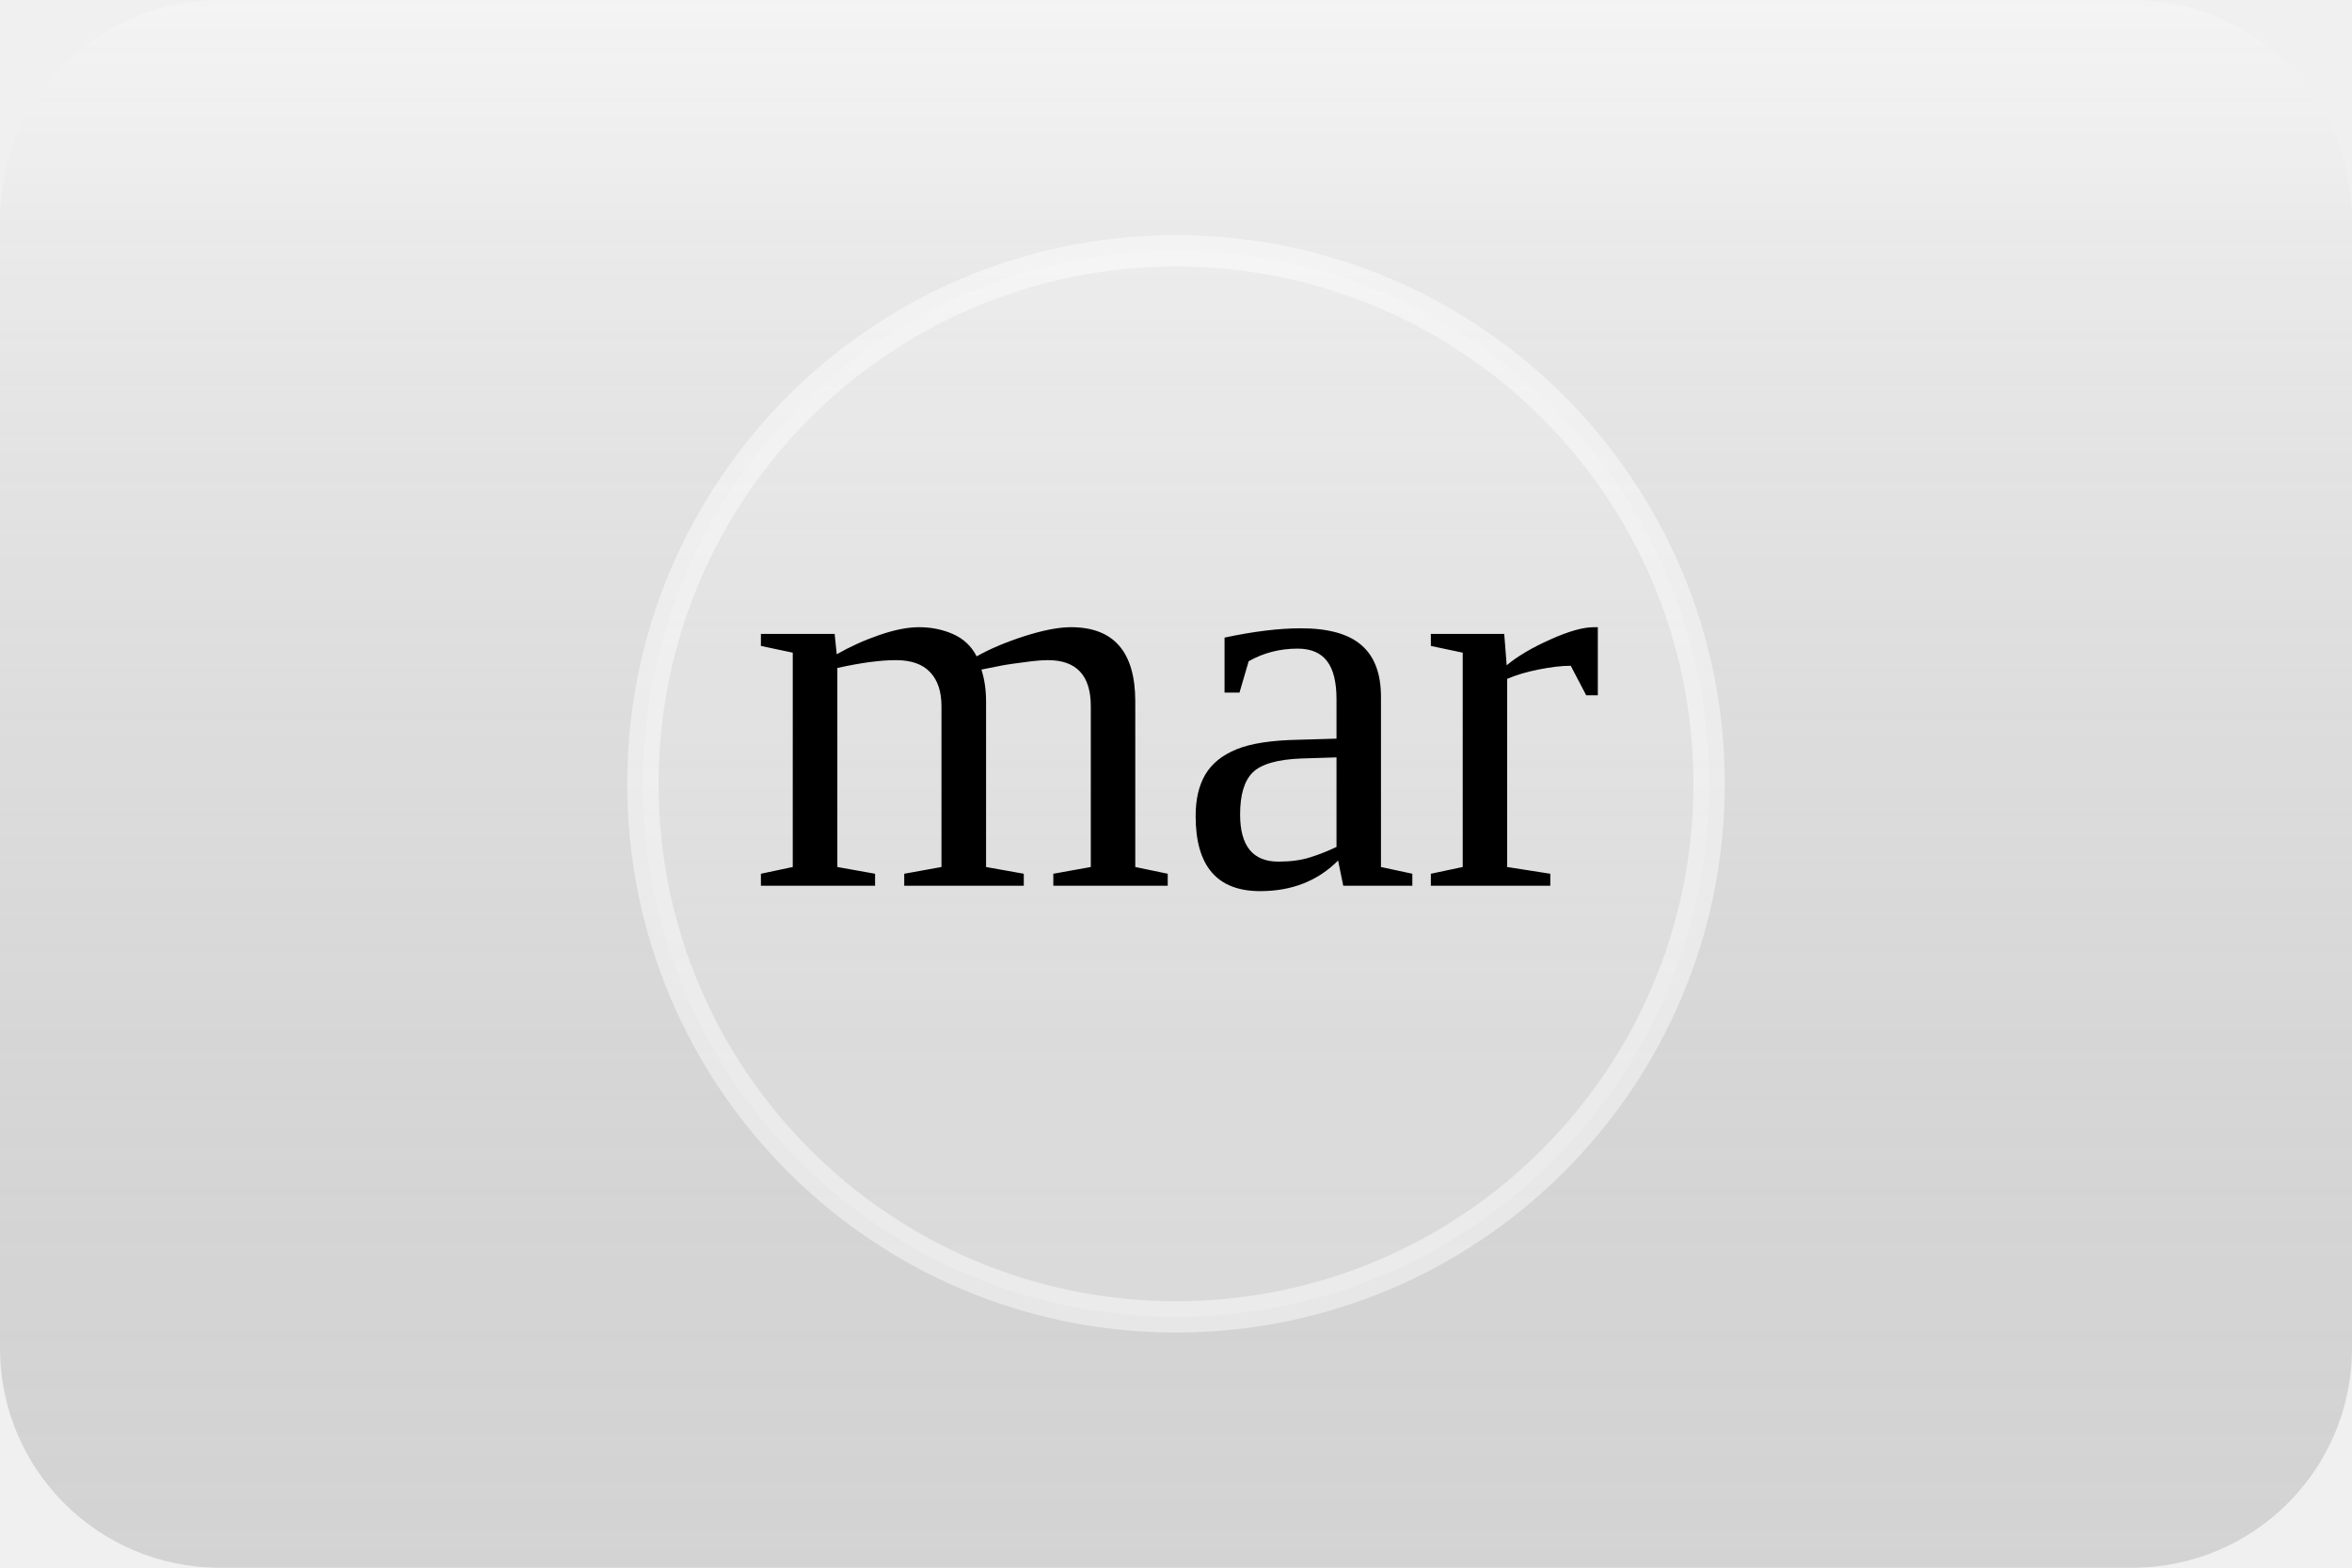
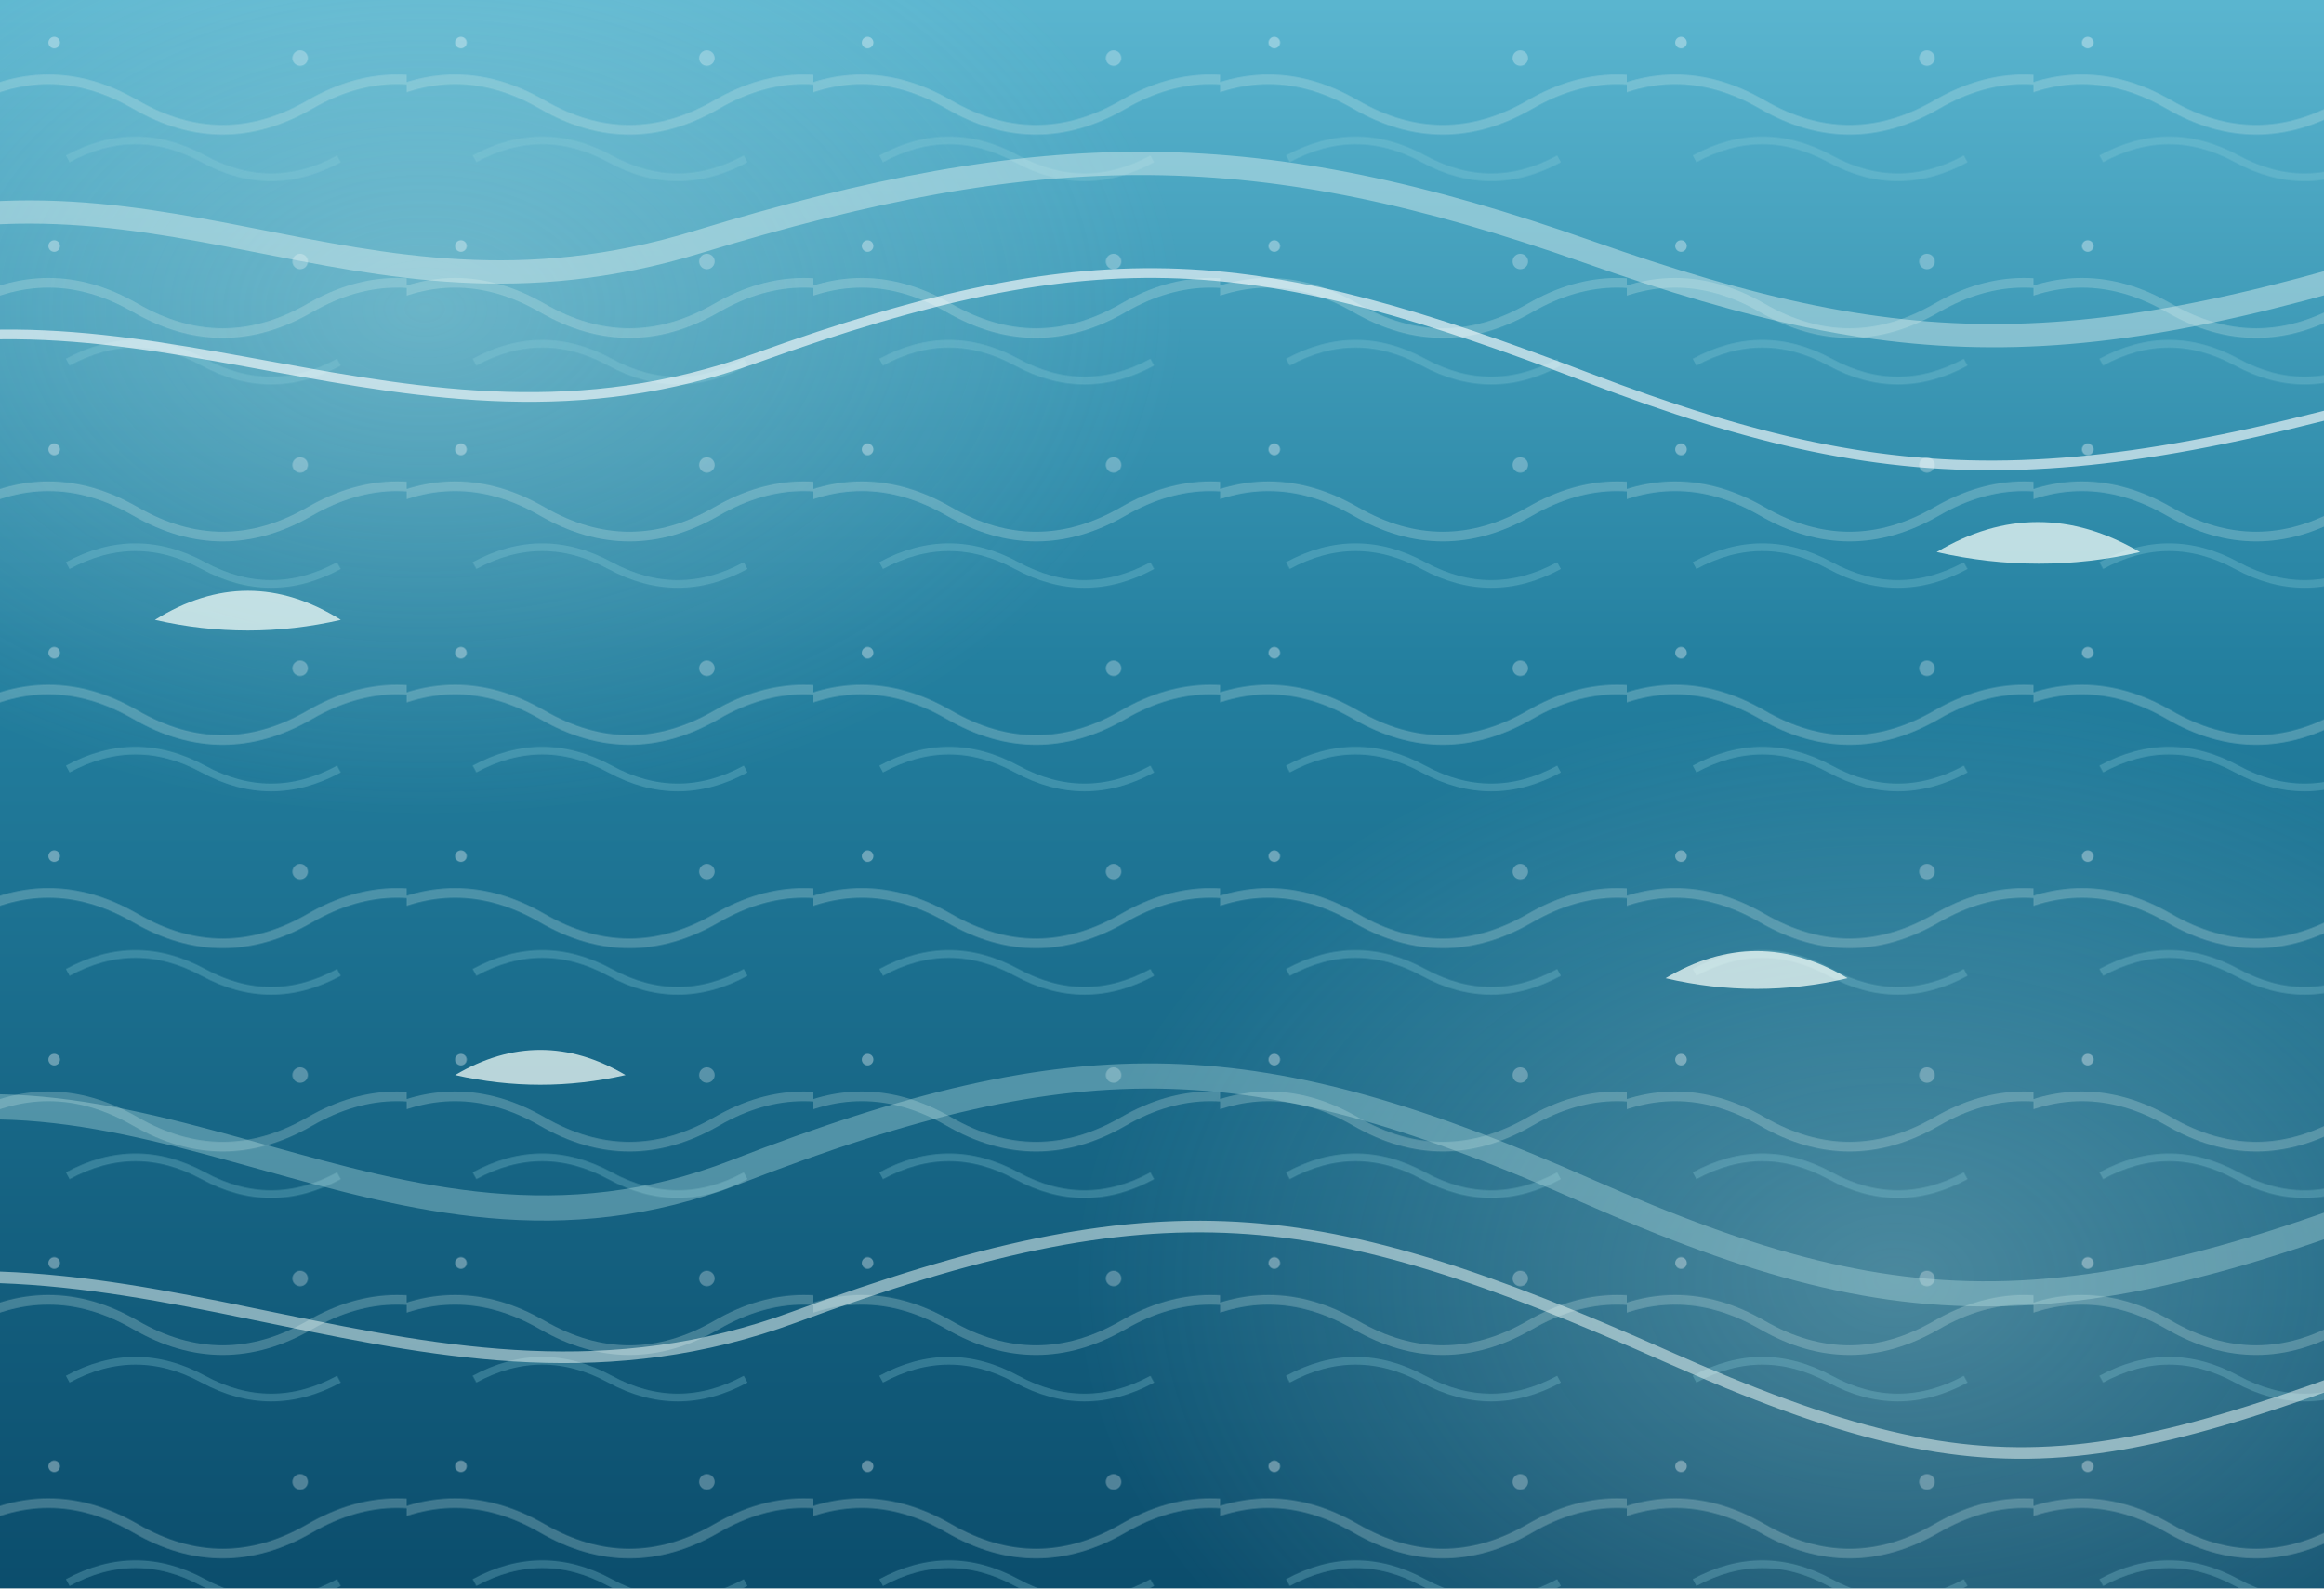
- <svg xmlns="http://www.w3.org/2000/svg" viewBox="0 0 300 200">
+ <svg xmlns="http://www.w3.org/2000/svg" viewBox="0 0 1200 820">
  <defs>
-     <linearGradient id="g" x2="0" y2="1">
-       <stop stop-color="#fff" stop-opacity=".25" />
-       <stop offset="1" stop-color="#000" stop-opacity=".12" />
+     <linearGradient id="water" x2="0" y2="1">
+       <stop stop-color="#5bb6d0" />
+       <stop offset=".42" stop-color="#237f9f" />
+       <stop offset="1" stop-color="#0b4d6c" />
    </linearGradient>
+     <radialGradient id="sun">
+       <stop stop-color="#d7f3ef" stop-opacity=".28" />
+       <stop offset="1" stop-color="#d7f3ef" stop-opacity="0" />
+     </radialGradient>
+     <filter id="soft">
+       <feGaussianBlur stdDeviation="2" />
+     </filter>
+     <pattern id="ripples" width="210" height="105" patternUnits="userSpaceOnUse">
+       <path d="M-20 54 Q25 28 70 54 T160 54 T250 54" fill="none" stroke="#d9f1ed" stroke-width="5" opacity=".25" />
+       <path d="M35 82 Q70 63 105 82 T175 82" fill="none" stroke="#8fd1db" stroke-width="4" opacity=".28" />
+       <circle cx="28" cy="22" r="3" fill="#fff" opacity=".35" />
+       <circle cx="155" cy="30" r="4" fill="#fff" opacity=".28" />
+     </pattern>
  </defs>
-   <rect width="300" height="200" rx="28" fill="url(#g)" />
-   <circle cx="150" cy="100" r="68" fill="#ffffff22" stroke="#fff" stroke-opacity=".45" stroke-width="4" />
-   <text x="150" y="113" text-anchor="middle" font-size="70">mar</text>
+   <rect width="1200" height="820" fill="url(#water)" />
+   <ellipse cx="220" cy="160" rx="390" ry="260" fill="url(#sun)" />
+   <ellipse cx="980" cy="660" rx="430" ry="300" fill="url(#sun)" />
+   <rect width="1200" height="820" fill="url(#ripples)" />
+   <g fill="none" stroke-linecap="round">
+     <path d="M-100 130 C80 65 180 180 360 125 S650 70 820 130 S1080 190 1300 115" stroke="#e6f6f2" stroke-width="12" opacity=".42" />
+     <path d="M-100 190 C70 130 210 250 390 185 S650 130 820 195 S1080 255 1320 180" stroke="#ffffff" stroke-width="5" opacity=".62" />
+     <path d="M-100 590 C70 520 200 675 380 605 S650 540 820 615 S1080 690 1320 585" stroke="#bde4e5" stroke-width="13" opacity=".35" />
+     <path d="M-120 675 C70 615 220 750 410 680 S680 620 860 700 S1090 760 1320 670" stroke="#eef9f5" stroke-width="6" opacity=".52" />
+   </g>
+   <g fill="#f7fffa" opacity=".72">
+     <path d="M80 320q48-30 96 0q-48 11-96 0z" />
+     <path d="M1000 285q52-31 105 0q-52 12-105 0z" />
+     <path d="M860 505q47-28 94 0q-47 11-94 0z" />
+     <path d="M235 555q44-26 88 0q-44 10-88 0z" />
+   </g>
</svg>
